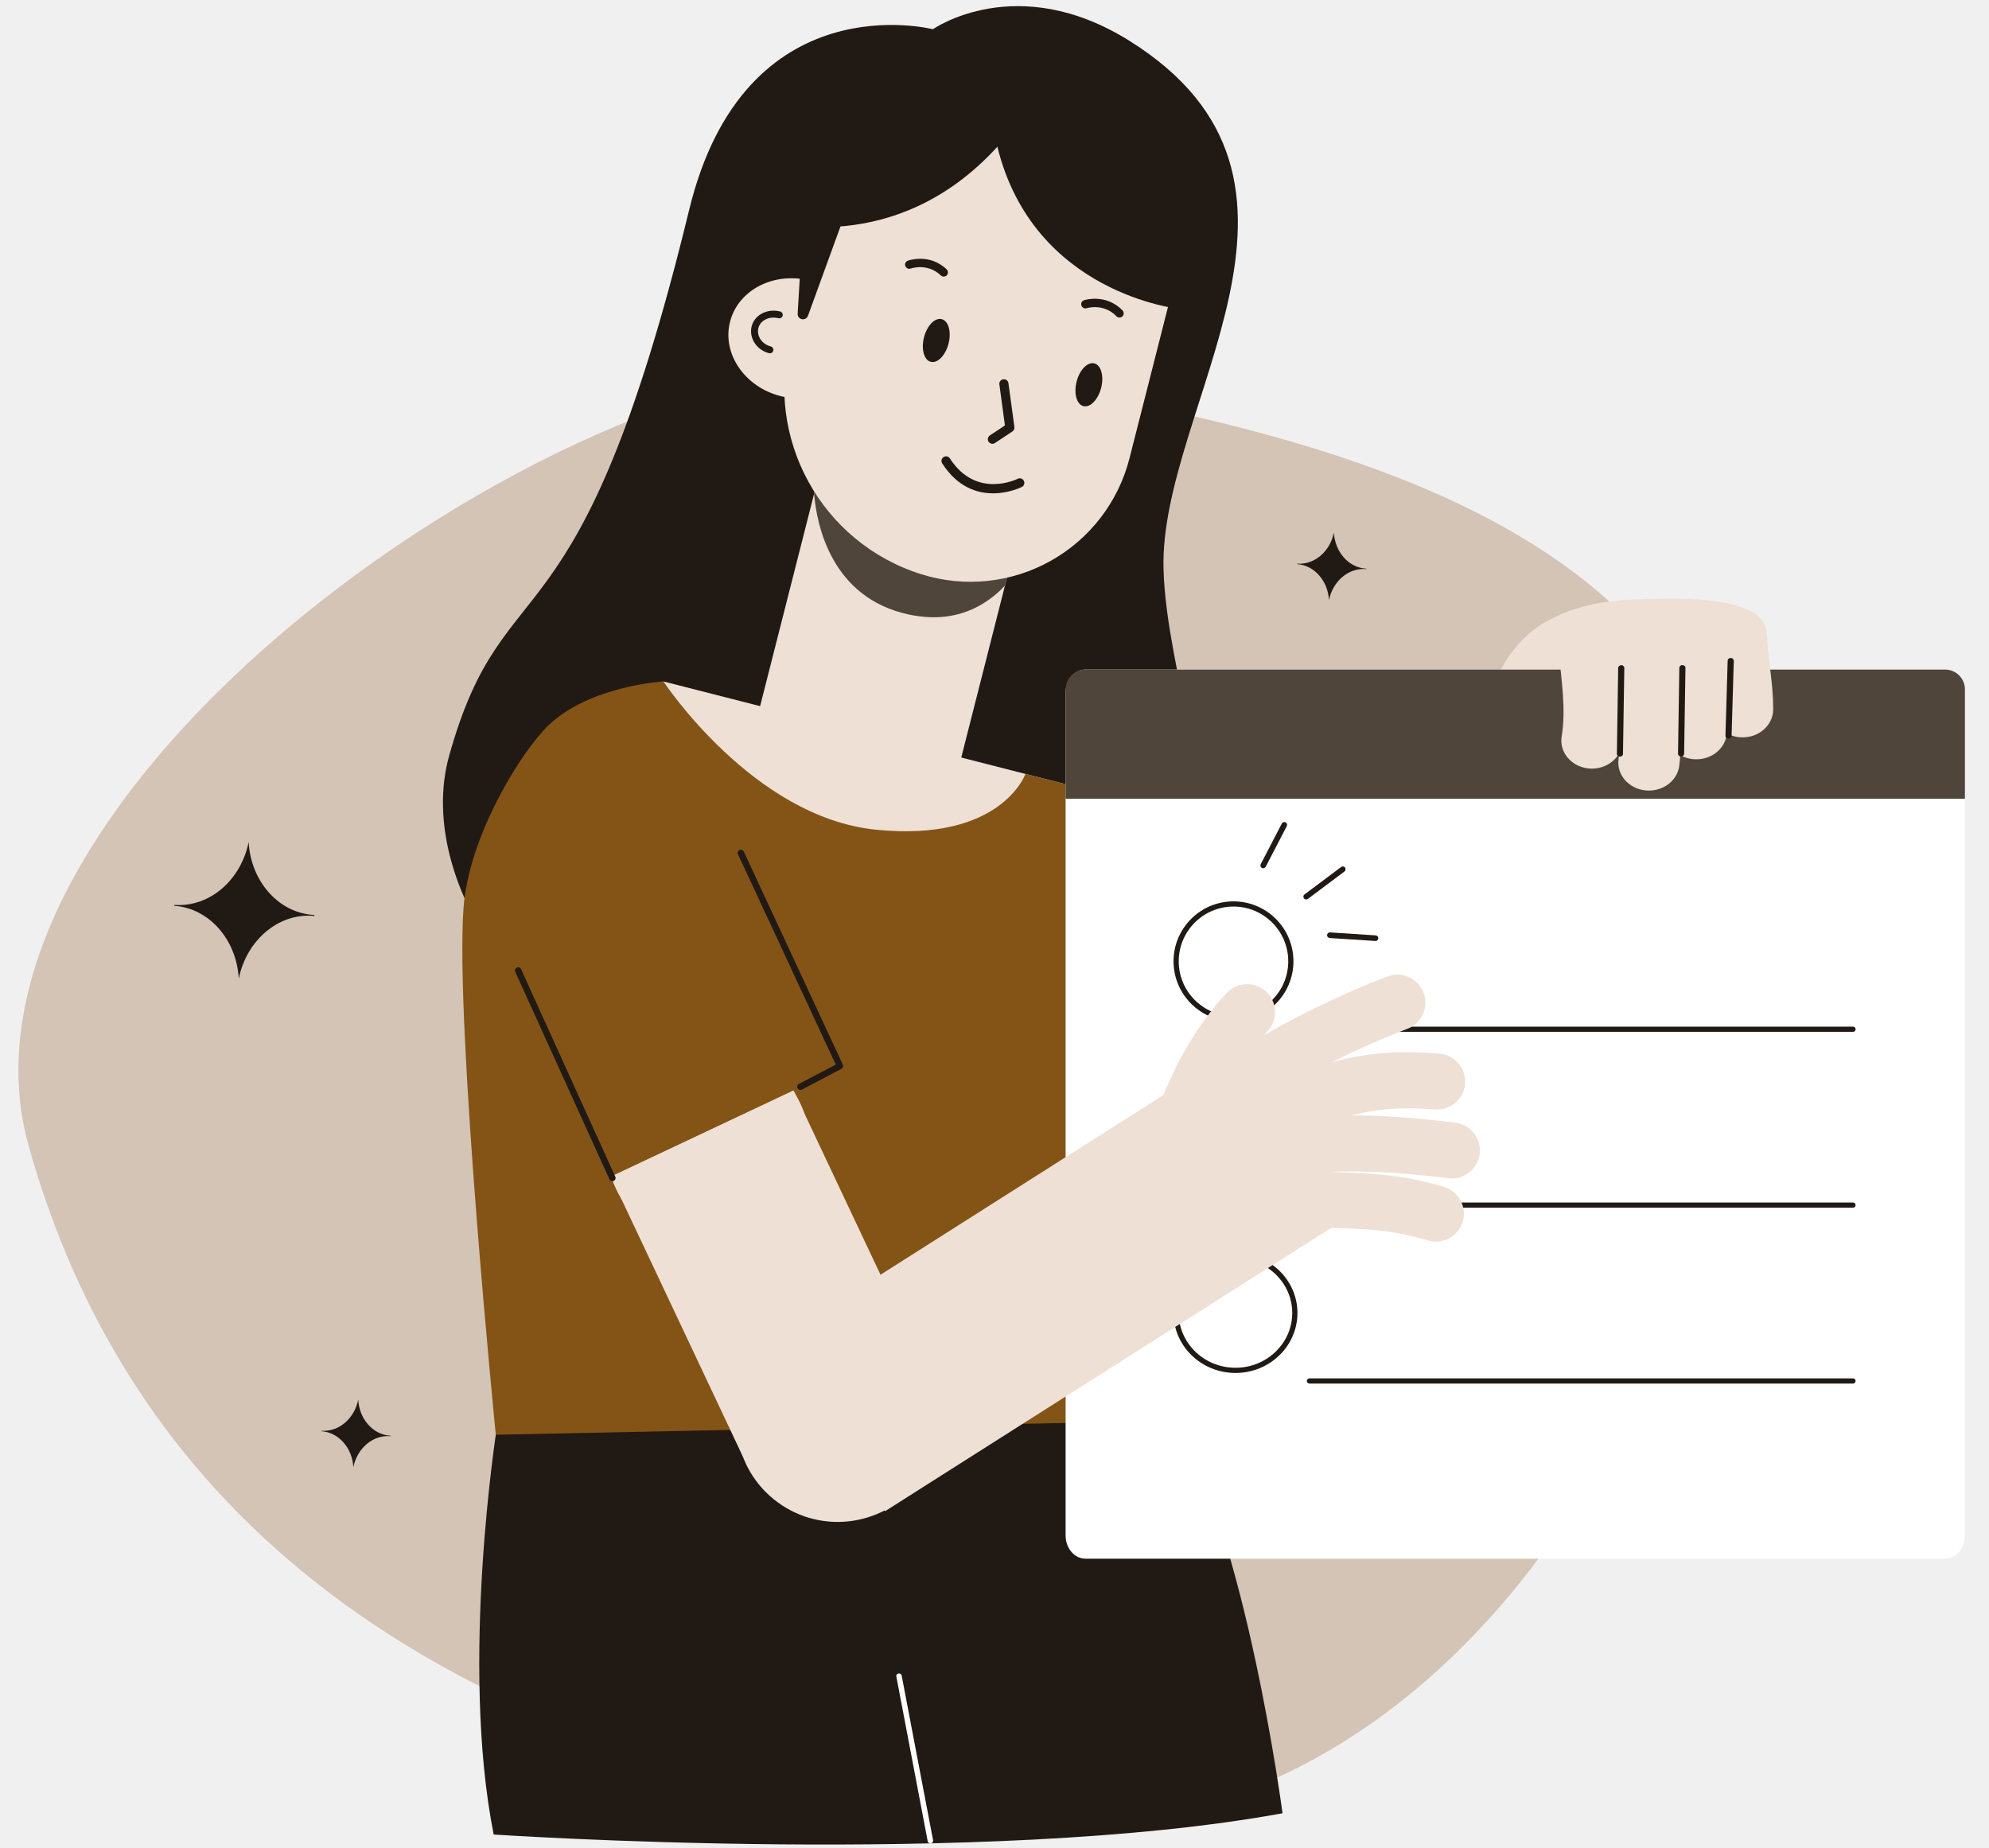
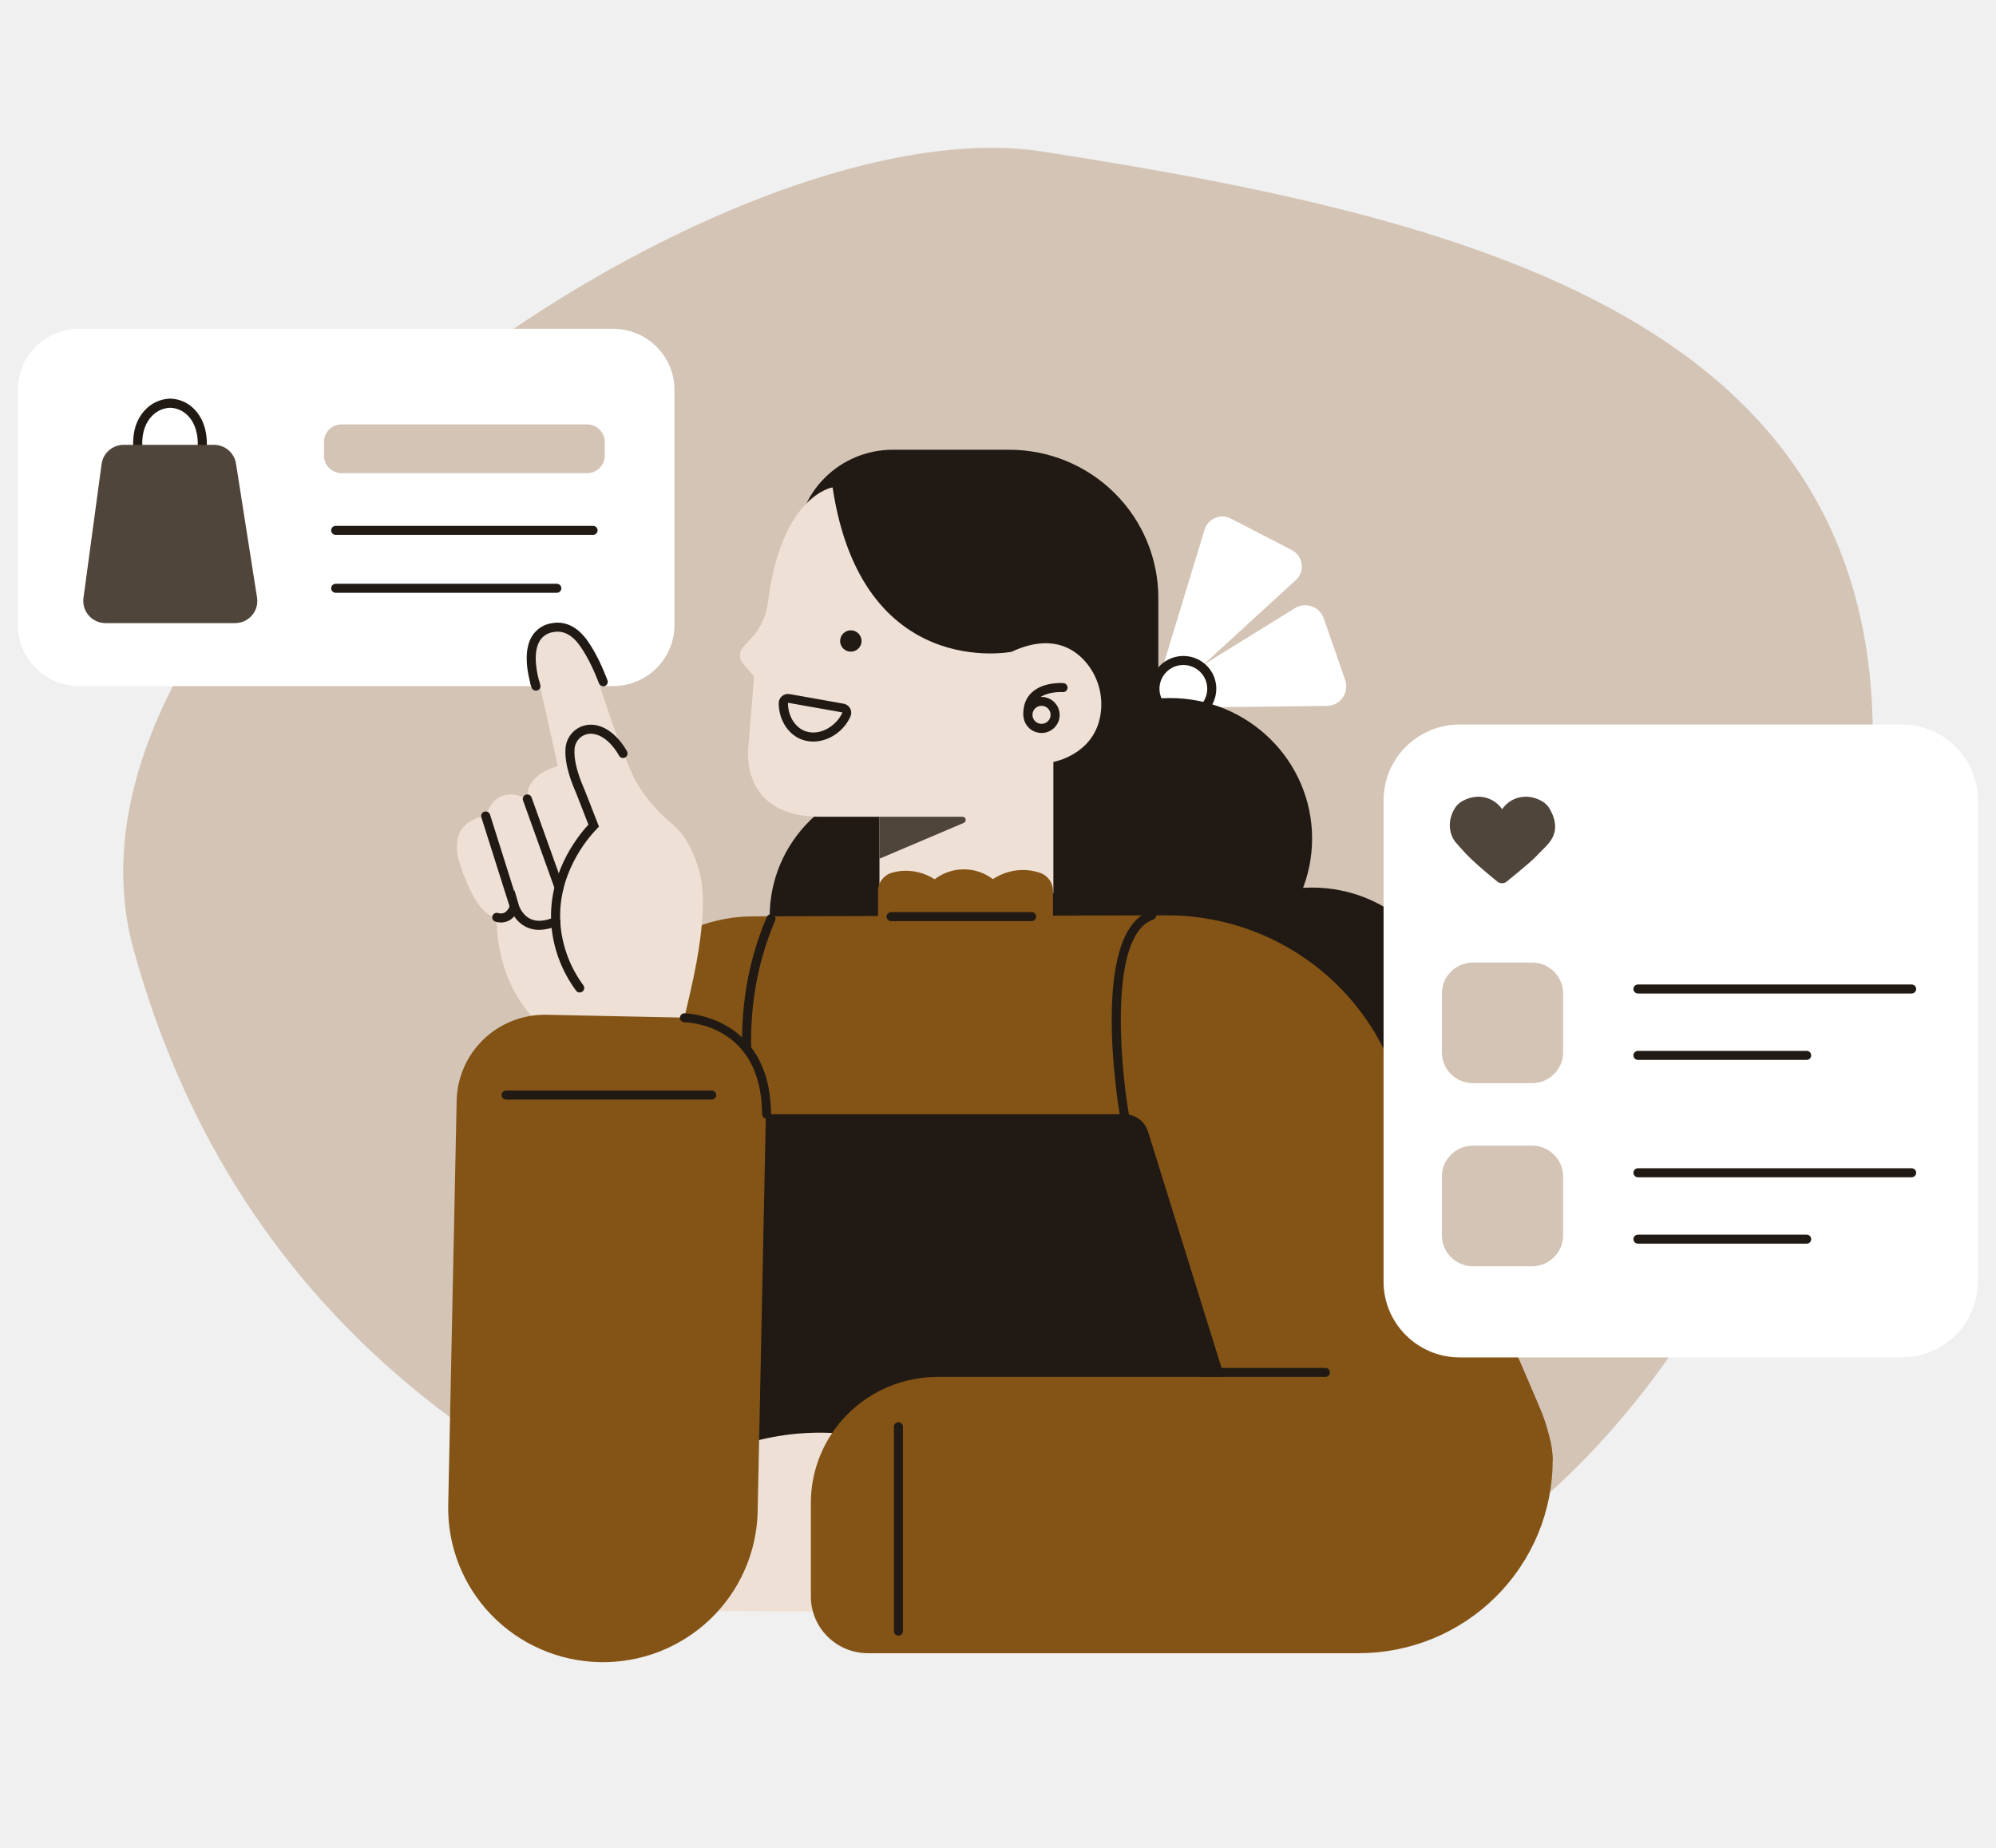
- <svg xmlns="http://www.w3.org/2000/svg" width="324" height="301" viewBox="0 0 324 301" fill="none">
-   <path fill-rule="evenodd" clip-rule="evenodd" d="M151.284 59.84C222.753 70.786 292.257 87.752 284.739 163.751C278.688 224.806 235.704 309.851 151.284 296.83C55.465 282.048 18.162 234.687 4.685 186.748C-11.956 127.58 98.859 51.818 151.284 59.84Z" fill="#D4C4B5" />
-   <path fill-rule="evenodd" clip-rule="evenodd" d="M28.398 147.567C28.398 147.513 28.398 147.468 28.404 147.417H28.411C34.146 147.834 39.246 143.373 40.502 137.188C40.861 143.49 45.261 148.635 50.991 149.049C51.069 149.057 51.146 149.065 51.219 149.065C51.212 149.116 51.212 149.169 51.204 149.22C51.133 149.212 51.057 149.207 50.983 149.2C45.248 148.785 40.151 153.241 38.895 159.426C38.536 153.126 34.134 147.984 28.404 147.567C28.398 147.567 28.398 147.567 28.398 147.567Z" fill="#211A14" />
-   <path fill-rule="evenodd" clip-rule="evenodd" d="M52.373 233.161C52.373 233.135 52.373 233.11 52.378 233.087C55.211 233.29 57.732 231.09 58.355 228.033C58.53 231.146 60.708 233.69 63.538 233.893C63.576 233.896 63.609 233.898 63.65 233.901C63.65 233.926 63.642 233.951 63.642 233.977C63.604 233.972 63.564 233.969 63.533 233.967C60.7 233.763 58.179 235.963 57.561 239.018C57.378 235.907 55.204 233.364 52.378 233.161C52.373 233.161 52.373 233.161 52.373 233.161Z" fill="#211A14" />
-   <path fill-rule="evenodd" clip-rule="evenodd" d="M211.301 91.9C211.301 91.875 211.301 91.847 211.301 91.829H211.308C214.139 92.03 216.66 89.83 217.285 86.775C217.461 89.888 219.635 92.427 222.468 92.635C222.501 92.635 222.54 92.643 222.578 92.643C222.573 92.668 222.573 92.694 222.573 92.719C222.532 92.714 222.494 92.714 222.461 92.706C219.63 92.505 217.11 94.705 216.484 97.76C216.309 94.647 214.134 92.109 211.301 91.9Z" fill="#211A14" />
-   <path fill-rule="evenodd" clip-rule="evenodd" d="M73.153 123.17C67.451 143.641 86.534 173.718 120.84 179.901C149.15 185 178.624 179.85 191.203 148.341C199.334 127.982 190.064 110.637 189.535 92.727C188.767 66.266 220.632 29.538 183.955 6.633C165.582 -4.84 151.968 4.764 151.968 4.764C151.968 4.764 121.334 -3.133 112.264 34.18C94.23 108.345 82.223 90.578 73.153 123.17Z" fill="#211A14" />
-   <path fill-rule="evenodd" clip-rule="evenodd" d="M166.038 86.219C168.337 77.177 162.866 67.963 153.817 65.666C144.773 63.359 135.561 68.835 133.262 77.887L123.45 116.489C121.146 125.533 126.622 134.745 135.666 137.044C144.715 139.343 153.922 133.867 156.226 124.823L166.038 86.219Z" fill="#EEE0D5" />
-   <path fill-rule="evenodd" clip-rule="evenodd" d="M173.383 127.703L108.055 111.012L102.916 130.477L168.442 147.138L173.383 127.703Z" fill="#EEE0D5" />
-   <path fill-rule="evenodd" clip-rule="evenodd" d="M80.934 232.587C80.934 232.587 74.848 270.944 80.42 298.865C80.42 298.865 160.641 304.272 208.918 295.4C208.918 295.4 202.903 249.695 191.197 231.102C182.608 217.451 80.934 232.587 80.934 232.587Z" fill="#211A14" />
-   <path fill-rule="evenodd" clip-rule="evenodd" d="M146.008 273.114C145.962 272.885 146.124 272.665 146.365 272.624C146.601 272.583 146.834 272.735 146.877 272.965L151.994 299.805C152.033 300.035 151.88 300.255 151.637 300.298C151.394 300.339 151.163 300.187 151.118 299.957L146.008 273.114Z" fill="white" />
-   <path fill-rule="evenodd" clip-rule="evenodd" d="M75.497 148.022C76.323 136.244 84.866 122.475 89.358 118.156C96.044 111.737 108.069 111.007 108.069 111.007C108.069 111.007 122.609 133.126 142.655 135.163C163.126 137.241 167.041 126.079 167.041 126.079L172.804 127.542L178.518 129.103C187.216 131.114 195.088 138.594 195.251 140.685L197.822 231.305L80.762 233.738C80.762 233.738 74.136 167.25 75.497 148.022Z" fill="#845416" />
-   <path fill-rule="evenodd" clip-rule="evenodd" d="M250.691 101.969C252.853 100.42 255.991 100.779 257.678 102.758C259.377 104.744 258.987 107.615 256.818 109.157C253.784 111.326 252.444 114.541 251.859 117.959C251.434 120.446 248.888 122.153 246.174 121.764C243.453 121.377 241.589 119.04 242.013 116.555C242.995 110.817 245.594 105.609 250.691 101.969Z" fill="#EEE0D5" />
-   <path fill-rule="evenodd" clip-rule="evenodd" d="M320.078 112.854C320.078 110.774 318.631 109.08 316.848 109.08H176.811C175.029 109.08 173.584 110.774 173.584 112.854V250.153C173.584 252.232 175.029 253.926 176.811 253.926H316.848C318.631 253.926 320.078 252.232 320.078 250.153V112.854Z" fill="white" />
-   <path fill-rule="evenodd" clip-rule="evenodd" d="M209.85 156.605C209.85 151.684 205.855 147.688 200.933 147.688C196.011 147.688 192.01 151.684 192.01 156.605C192.01 161.527 196.011 165.528 200.933 165.528C205.854 165.528 209.85 161.528 209.85 156.605ZM210.697 156.605C210.697 151.216 206.322 146.842 200.933 146.842C195.544 146.842 191.164 151.216 191.164 156.605C191.164 161.995 195.544 166.374 200.933 166.374C206.322 166.374 210.697 161.995 210.697 156.605Z" fill="#211A14" />
-   <path fill-rule="evenodd" clip-rule="evenodd" d="M209.85 185.254C209.85 180.332 205.855 176.337 200.933 176.337C196.011 176.337 192.01 180.333 192.01 185.254C192.01 190.176 196.011 194.176 200.933 194.176C205.854 194.176 209.85 190.176 209.85 185.254ZM210.697 185.254C210.697 179.865 206.322 175.49 200.933 175.49C195.544 175.49 191.164 179.865 191.164 185.254C191.164 190.643 195.544 195.023 200.933 195.023C206.322 195.023 210.697 190.643 210.697 185.254Z" fill="#50453A" />
-   <path fill-rule="evenodd" clip-rule="evenodd" d="M210.501 213.902C210.501 209.006 206.386 204.985 201.259 204.985C196.13 204.985 192.01 209.007 192.01 213.902C192.01 218.798 196.131 222.825 201.259 222.825C206.386 222.825 210.501 218.799 210.501 213.902ZM211.348 213.902C211.348 208.513 206.828 204.139 201.259 204.139C195.69 204.139 191.164 208.513 191.164 213.902C191.164 219.291 195.69 223.671 201.259 223.671C206.828 223.671 211.348 219.291 211.348 213.902Z" fill="#211A14" />
-   <path fill-rule="evenodd" clip-rule="evenodd" d="M208.8 134.169C208.921 133.946 209.193 133.855 209.42 133.971C209.643 134.092 209.73 134.365 209.61 134.588L206.181 141.203C206.059 141.423 205.788 141.511 205.56 141.397C205.337 141.277 205.255 141.005 205.37 140.783L208.8 134.169ZM224.099 152.386C224.349 152.403 224.541 152.623 224.522 152.871C224.509 153.123 224.29 153.312 224.044 153.298L216.604 152.814C216.354 152.794 216.161 152.579 216.176 152.325C216.196 152.075 216.408 151.884 216.659 151.899L224.099 152.386ZM218.463 141.247C218.665 141.093 218.951 141.136 219.101 141.331C219.253 141.541 219.211 141.824 219.011 141.973L213.048 146.442C212.845 146.59 212.56 146.551 212.403 146.351C212.255 146.148 212.292 145.86 212.5 145.713L218.463 141.247Z" fill="#211A14" />
-   <path fill-rule="evenodd" clip-rule="evenodd" d="M212.877 224.974C212.877 224.74 213.066 224.551 213.3 224.551L301.848 224.551C302.082 224.551 302.271 224.74 302.271 224.974C302.271 225.208 302.082 225.397 301.848 225.397L213.3 225.397C213.066 225.397 212.877 225.208 212.877 224.974Z" fill="#211A14" />
-   <path fill-rule="evenodd" clip-rule="evenodd" d="M212.877 196.326C212.877 196.092 213.066 195.902 213.3 195.902L301.848 195.902C302.082 195.902 302.271 196.092 302.271 196.326C302.271 196.559 302.082 196.749 301.848 196.749L213.3 196.749C213.066 196.749 212.877 196.559 212.877 196.326Z" fill="#211A14" />
-   <path fill-rule="evenodd" clip-rule="evenodd" d="M212.877 167.677C212.877 167.443 213.066 167.254 213.3 167.254L301.848 167.254C302.082 167.254 302.271 167.443 302.271 167.677C302.271 167.911 302.082 168.1 301.848 168.1L213.3 168.1C213.066 168.1 212.877 167.911 212.877 167.677Z" fill="#211A14" />
-   <path fill-rule="evenodd" clip-rule="evenodd" d="M320.078 130.123H173.584V112.31C173.584 110.527 175.036 109.08 176.819 109.08H316.848C318.631 109.08 320.078 110.527 320.078 112.31V130.123Z" fill="#50453A" />
-   <path fill-rule="evenodd" clip-rule="evenodd" d="M253.955 106.46C253.739 103.947 255.791 101.747 258.533 101.551C261.272 101.355 263.676 103.23 263.889 105.743C264.334 110.867 265.095 116.206 264.243 121.338C263.826 123.831 261.285 125.542 258.564 125.166C255.85 124.782 253.975 122.457 254.39 119.97C255.128 115.522 254.339 110.893 253.955 106.46Z" fill="#EEE0D5" />
-   <path fill-rule="evenodd" clip-rule="evenodd" d="M263.504 105.678C263.316 103.165 265.394 100.99 268.135 100.82C270.882 100.644 273.258 102.544 273.448 105.06C273.845 110.416 274.188 119.383 273.55 124.727C273.245 127.235 270.791 129.038 268.057 128.766C265.322 128.491 263.341 126.238 263.649 123.738C264.234 118.829 263.87 110.599 263.504 105.678Z" fill="#EEE0D5" />
-   <path fill-rule="evenodd" clip-rule="evenodd" d="M270.258 105.227C269.724 102.76 271.476 100.357 274.172 99.868C276.868 99.375 279.498 100.982 280.032 103.449C281.202 108.821 281.647 113.933 281.293 119.409C281.131 121.921 278.775 123.842 276.034 123.691C273.287 123.549 271.189 121.395 271.352 118.874C271.644 114.2 271.26 109.823 270.258 105.227Z" fill="#EEE0D5" />
-   <path fill-rule="evenodd" clip-rule="evenodd" d="M277.882 103.742C277.79 101.225 279.939 99.114 282.694 99.022C285.44 98.938 287.745 100.912 287.844 103.425C288.019 107.944 288.851 111.054 288.846 115.574C288.838 118.087 286.6 120.132 283.851 120.124C281.104 120.119 278.879 118.074 278.879 115.554C278.891 111.159 278.05 108.132 277.882 103.742Z" fill="#EEE0D5" />
-   <path fill-rule="evenodd" clip-rule="evenodd" d="M122.65 222.287C127.678 214.662 137.945 212.554 145.57 217.582C153.192 222.608 155.303 232.88 150.275 240.502C145.25 248.13 134.982 250.236 127.357 245.21C119.728 240.182 117.624 229.912 122.65 222.287Z" fill="#EEE0D5" />
-   <path fill-rule="evenodd" clip-rule="evenodd" d="M108.299 171.765C116.562 167.869 126.425 171.411 130.326 179.672C134.217 187.93 130.677 197.801 122.414 201.697C114.158 205.593 104.288 202.051 100.394 193.79C96.495 185.532 100.035 175.661 108.299 171.765Z" fill="#EEE0D5" />
-   <path fill-rule="evenodd" clip-rule="evenodd" d="M116.192 136.869L75.453 156.086L93.567 194.49L134.305 175.276L116.192 136.869Z" fill="#845416" />
-   <path fill-rule="evenodd" clip-rule="evenodd" d="M130.632 177.506C130.373 177.638 130.06 177.542 129.922 177.285C129.785 177.03 129.889 176.712 130.144 176.578L136.141 173.434L120.22 139.188C120.098 138.921 120.207 138.616 120.474 138.492C120.736 138.375 121.049 138.487 121.171 138.746L137.298 173.444C137.415 173.699 137.318 173.999 137.072 174.128L130.632 177.506Z" fill="#211A14" />
-   <path fill-rule="evenodd" clip-rule="evenodd" d="M163.708 95.401C160.537 98.768 155.504 101.711 148.042 100.109C135.358 97.392 133.028 85.426 132.611 80.446L133.125 78.422L165.738 87.405L163.708 95.401Z" fill="#50453A" />
-   <path fill-rule="evenodd" clip-rule="evenodd" d="M190.696 48.295C193.75 36.29 186.489 24.075 174.485 21.028L161.026 17.605C155.407 16.17 149.456 17.037 144.469 20C139.489 22.963 135.88 27.785 134.456 33.406C132.607 40.685 130.992 47.038 130.992 47.038C130.992 47.038 130.119 50.235 128.881 54.762C124.369 71.319 133.771 88.474 150.153 93.573C157.152 95.753 164.744 94.959 171.143 91.378C177.544 87.797 182.193 81.749 183.997 74.638C184.165 73.974 187.565 60.622 190.696 48.295Z" fill="#EEE0D5" />
-   <path fill-rule="evenodd" clip-rule="evenodd" d="M153.4 51.994C154.507 52.274 155.003 54.057 154.514 55.977C154.018 57.897 152.731 59.227 151.622 58.947C150.524 58.668 150.028 56.877 150.516 54.954C151.004 53.042 152.302 51.707 153.4 51.994Z" fill="#211A14" />
-   <path fill-rule="evenodd" clip-rule="evenodd" d="M178.258 59.201C179.367 59.483 179.86 61.274 179.372 63.194C178.878 65.114 177.589 66.442 176.48 66.162C175.381 65.875 174.885 64.092 175.374 62.172C175.862 60.252 177.159 58.922 178.258 59.201Z" fill="#211A14" />
-   <path fill-rule="evenodd" clip-rule="evenodd" d="M131.935 45.712C137.8 47.202 141.492 52.627 140.17 57.823C138.85 63.011 133.016 66.02 127.156 64.529C121.288 63.032 117.598 57.607 118.918 52.418C120.241 47.23 126.075 44.221 131.935 45.712Z" fill="#EEE0D5" />
-   <path fill-rule="evenodd" clip-rule="evenodd" d="M126.804 51.846C127.11 51.917 127.415 51.734 127.494 51.434C127.573 51.136 127.389 50.823 127.084 50.744C124.973 50.21 122.911 51.312 122.44 53.148C121.98 54.984 123.17 57.001 125.281 57.543C125.579 57.614 125.891 57.431 125.963 57.131C126.041 56.825 125.858 56.52 125.561 56.441C124.096 56.07 123.216 54.704 123.541 53.428C123.867 52.151 125.34 51.474 126.804 51.846Z" fill="#211A14" />
-   <path fill-rule="evenodd" clip-rule="evenodd" d="M162.794 62.628C162.735 62.218 163.023 61.84 163.432 61.789C163.842 61.73 164.221 62.023 164.271 62.427L165.243 69.569C165.281 69.856 165.151 70.136 164.917 70.291L162.072 72.173C161.733 72.402 161.265 72.31 161.036 71.965C160.81 71.619 160.907 71.158 161.253 70.929L163.699 69.309L162.794 62.628Z" fill="#211A14" />
-   <path fill-rule="evenodd" clip-rule="evenodd" d="M148.354 43.747C148.003 43.877 147.606 43.696 147.477 43.342C147.344 42.986 147.527 42.595 147.886 42.465C147.886 42.465 151.383 41.175 154.209 43.884C154.476 44.144 154.488 44.581 154.227 44.853C153.959 45.128 153.53 45.133 153.258 44.873C151.063 42.77 148.354 43.747 148.354 43.747Z" fill="#211A14" />
-   <path fill-rule="evenodd" clip-rule="evenodd" d="M177.015 50.208C176.658 50.32 176.274 50.124 176.155 49.766C176.038 49.402 176.234 49.018 176.6 48.901C176.6 48.901 180.14 47.754 182.857 50.572C183.116 50.846 183.111 51.284 182.836 51.543C182.561 51.803 182.127 51.798 181.867 51.523C179.764 49.336 177.015 50.208 177.015 50.208Z" fill="#211A14" />
-   <path fill-rule="evenodd" clip-rule="evenodd" d="M165.777 77.997C166.141 77.814 166.596 77.959 166.779 78.323C166.967 78.694 166.825 79.144 166.454 79.332C166.454 79.332 158.549 83.381 153.478 75.489C153.256 75.146 153.353 74.683 153.706 74.462C154.05 74.233 154.513 74.337 154.734 74.683C159.058 81.408 165.777 77.997 165.777 77.997Z" fill="#211A14" />
-   <path fill-rule="evenodd" clip-rule="evenodd" d="M165.758 10.961C172.549 11.287 210.365 12.955 192.186 50.334C192.186 50.334 168.388 47.956 162.478 23.932L162.511 23.749L162.452 23.925C145.776 42.208 125.574 35.99 125.574 35.99C127.461 -5.542 159.639 8.001 165.758 10.961Z" fill="#211A14" />
-   <path fill-rule="evenodd" clip-rule="evenodd" d="M130.912 34.793L136.942 36.8L131.614 51.449C131.466 51.851 131.049 52.085 130.624 52.001C130.202 51.909 129.91 51.533 129.935 51.096L130.912 34.793Z" fill="#211A14" />
-   <path fill-rule="evenodd" clip-rule="evenodd" d="M247.373 105.325C247.373 105.325 251.28 98.364 265.616 97.688C278.155 97.095 287.506 97.881 287.773 103.461C288.013 108.606 250.725 111.373 247.373 105.325Z" fill="#EEE0D5" />
-   <path fill-rule="evenodd" clip-rule="evenodd" d="M263.596 108.81C263.596 108.555 263.825 108.359 264.097 108.359C264.372 108.359 264.593 108.568 264.593 108.822L264.377 122.821C264.372 123.07 264.151 123.271 263.871 123.271C263.596 123.263 263.383 123.055 263.383 122.808L263.596 108.81Z" fill="#211A14" />
-   <path fill-rule="evenodd" clip-rule="evenodd" d="M273.557 108.796C273.557 108.542 273.786 108.341 274.058 108.346C274.333 108.346 274.559 108.554 274.554 108.809L274.338 122.802C274.333 123.054 274.112 123.257 273.832 123.257C273.557 123.25 273.344 123.041 273.344 122.787L273.557 108.796Z" fill="#211A14" />
-   <path fill-rule="evenodd" clip-rule="evenodd" d="M281.429 107.63C281.437 107.376 281.663 107.18 281.938 107.188C282.217 107.193 282.431 107.401 282.426 107.656L282.067 119.884C282.06 120.131 281.833 120.332 281.559 120.326C281.279 120.319 281.065 120.11 281.07 119.856L281.429 107.63Z" fill="#211A14" />
-   <path fill-rule="evenodd" clip-rule="evenodd" d="M129.277 177.664L99.51 191.708L120.991 237.251L150.762 223.207L129.277 177.664Z" fill="#EEE0D5" />
-   <path fill-rule="evenodd" clip-rule="evenodd" d="M207.778 186.908C205.565 188.099 202.79 187.267 201.6 185.052C200.407 182.837 201.236 180.069 203.456 178.877C214.367 173.004 221.939 170.654 234.467 171.646C236.972 171.847 238.849 174.047 238.653 176.555C238.452 179.065 236.25 180.937 233.745 180.736C223.248 179.907 216.921 181.985 207.778 186.908Z" fill="#EEE0D5" />
-   <path fill-rule="evenodd" clip-rule="evenodd" d="M201.94 181.925C199.89 183.38 197.036 182.894 195.584 180.842C194.127 178.79 194.615 175.941 196.665 174.484C205.137 168.482 216.322 162.772 226.01 159.079C228.362 158.186 230.997 159.369 231.897 161.719C232.788 164.069 231.61 166.706 229.252 167.604C220.236 171.038 209.824 176.335 201.94 181.925Z" fill="#EEE0D5" />
-   <path fill-rule="evenodd" clip-rule="evenodd" d="M211.646 199.837C209.133 199.699 207.206 197.548 207.343 195.035C207.48 192.522 209.634 190.594 212.147 190.732C221.107 191.225 226.555 190.767 235.202 193.346C237.611 194.066 238.984 196.609 238.269 199.018C237.547 201.431 235.006 202.802 232.598 202.085C224.747 199.742 219.777 200.284 211.646 199.837Z" fill="#EEE0D5" />
-   <path fill-rule="evenodd" clip-rule="evenodd" d="M199.802 161.791C201.516 159.947 204.406 159.838 206.25 161.55C208.091 163.259 208.203 166.148 206.489 167.994C202.193 172.633 199.151 178.285 197.068 184.244C196.234 186.619 193.63 187.87 191.254 187.039C188.879 186.205 187.627 183.603 188.462 181.225C190.962 174.088 194.652 167.351 199.802 161.791Z" fill="#EEE0D5" />
-   <path fill-rule="evenodd" clip-rule="evenodd" d="M126.518 218.415L144.168 246.198L217.148 199.838L199.498 172.053L126.518 218.415Z" fill="#EEE0D5" />
-   <path fill-rule="evenodd" clip-rule="evenodd" d="M210.395 191.417C207.895 191.714 205.624 189.929 205.324 187.431C205.024 184.934 206.814 182.66 209.309 182.36C218.979 181.205 227.474 181.742 237.047 182.892C239.547 183.187 241.329 185.458 241.037 187.955C240.737 190.455 238.466 192.241 235.966 191.946C227.135 190.888 219.309 190.348 210.395 191.417Z" fill="#EEE0D5" />
-   <path fill-rule="evenodd" clip-rule="evenodd" d="M83.93 158.32C83.813 158.055 83.93 157.748 84.19 157.628C84.457 157.506 84.764 157.626 84.881 157.887L100.228 191.693C100.35 191.955 100.228 192.268 99.966 192.385C99.706 192.504 99.394 192.39 99.276 192.128L83.93 158.32Z" fill="#211A14" />
+ <svg xmlns="http://www.w3.org/2000/svg" width="324" height="300" viewBox="0 0 324 300" fill="none">
+   <path fill-rule="evenodd" clip-rule="evenodd" d="M169.178 24.6C241.078 35.779 311.001 53.107 303.437 130.724C297.35 193.079 254.107 279.936 169.178 266.637C72.781 251.54 35.254 203.17 21.695 154.211C4.954 93.783 116.437 16.408 169.178 24.6Z" fill="#D4C4B5" />
+   <path d="M186.361 116.138L195.535 85.976C195.663 85.555 195.882 85.167 196.178 84.84C196.474 84.513 196.838 84.255 197.246 84.085C197.653 83.914 198.094 83.835 198.535 83.853C198.977 83.871 199.409 83.986 199.801 84.19L209.703 89.313C210.131 89.535 210.499 89.856 210.776 90.249C211.053 90.642 211.231 91.096 211.295 91.572C211.358 92.048 211.306 92.532 211.141 92.984C210.977 93.435 210.705 93.841 210.35 94.166L186.361 116.138Z" fill="white" />
+   <path d="M184.01 114.956L210.184 98.744C210.59 98.493 211.048 98.335 211.524 98.284C211.999 98.233 212.481 98.289 212.932 98.448C213.383 98.606 213.792 98.864 214.13 99.202C214.467 99.54 214.724 99.949 214.881 100.398L218.353 110.4C218.518 110.875 218.567 111.382 218.496 111.879C218.426 112.377 218.237 112.851 217.947 113.261C217.656 113.672 217.272 114.009 216.825 114.243C216.378 114.477 215.882 114.602 215.377 114.609L184.01 114.956Z" fill="white" />
+   <path d="M147.001 170.768C159.187 170.768 169.066 160.939 169.066 148.814C169.066 136.689 159.187 126.86 147.001 126.86C134.815 126.86 124.936 136.689 124.936 148.814C124.936 160.939 134.815 170.768 147.001 170.768Z" fill="#211A14" />
+   <path d="M99.513 53.38H12.862C7.357 53.38 2.895 57.82 2.895 63.297V101.467C2.895 106.944 7.357 111.384 12.862 111.384H99.513C105.018 111.384 109.48 106.944 109.48 101.467V63.297C109.48 57.82 105.018 53.38 99.513 53.38Z" fill="white" />
+   <path d="M22.348 72.951C22.156 72.951 21.972 72.876 21.834 72.743C21.697 72.61 21.617 72.428 21.613 72.237C21.543 69.258 22.65 67.48 23.595 66.51C24.638 65.413 26.073 64.769 27.59 64.717H27.63C29.095 64.748 30.488 65.353 31.507 66.4C32.471 67.363 33.614 69.156 33.578 72.226C33.578 72.42 33.5 72.606 33.362 72.744C33.224 72.881 33.037 72.958 32.842 72.958C32.647 72.958 32.46 72.881 32.322 72.744C32.184 72.606 32.106 72.42 32.106 72.226C32.136 69.665 31.231 68.201 30.466 67.451C29.718 66.683 28.7 66.235 27.626 66.199H27.601C26.481 66.249 25.425 66.732 24.658 67.546C23.588 68.644 23.043 70.261 23.091 72.219C23.094 72.315 23.077 72.411 23.042 72.5C23.008 72.59 22.955 72.672 22.889 72.742C22.822 72.812 22.742 72.868 22.654 72.906C22.566 72.945 22.471 72.967 22.374 72.969L22.348 72.951Z" fill="#211A14" />
+   <path d="M38.164 101.162H17.132C16.617 101.162 16.108 101.052 15.639 100.841C15.17 100.629 14.752 100.32 14.412 99.934C14.073 99.548 13.821 99.095 13.672 98.604C13.523 98.114 13.481 97.597 13.549 97.089L16.492 75.337C16.608 74.473 17.035 73.681 17.694 73.108C18.353 72.534 19.199 72.218 20.074 72.219H34.736C35.597 72.219 36.43 72.525 37.085 73.082C37.739 73.638 38.173 74.41 38.307 75.256L41.724 97.012C41.805 97.525 41.774 98.048 41.633 98.547C41.491 99.046 41.243 99.509 40.904 99.903C40.566 100.297 40.146 100.614 39.673 100.832C39.2 101.049 38.685 101.162 38.164 101.162Z" fill="#50453A" />
+   <path d="M95.304 68.9H55.451C53.869 68.9 52.586 70.177 52.586 71.751V73.965C52.586 75.54 53.869 76.816 55.451 76.816H95.304C96.887 76.816 98.169 75.54 98.169 73.965V71.751C98.169 70.177 96.887 68.9 95.304 68.9Z" fill="#D4C4B5" />
+   <path d="M96.268 86.836H54.492C54.296 86.836 54.109 86.759 53.971 86.621C53.833 86.484 53.756 86.298 53.756 86.104C53.756 85.91 53.833 85.724 53.971 85.586C54.109 85.449 54.296 85.372 54.492 85.372H96.268C96.463 85.372 96.65 85.449 96.788 85.586C96.926 85.724 97.004 85.91 97.004 86.104C97.004 86.298 96.926 86.484 96.788 86.621C96.65 86.759 96.463 86.836 96.268 86.836Z" fill="#211A14" />
+   <path d="M90.387 96.24H54.492C54.296 96.24 54.109 96.163 53.971 96.026C53.833 95.889 53.756 95.702 53.756 95.508C53.756 95.314 53.833 95.128 53.971 94.991C54.109 94.853 54.296 94.776 54.492 94.776H90.387C90.582 94.776 90.769 94.853 90.907 94.991C91.045 95.128 91.122 95.314 91.122 95.508C91.122 95.702 91.045 95.889 90.907 96.026C90.769 96.163 90.582 96.24 90.387 96.24Z" fill="#211A14" />
+   <path d="M212.987 189.71C225.728 189.71 236.057 179.499 236.057 166.903C236.057 154.307 225.728 144.097 212.987 144.097C200.246 144.097 189.918 154.307 189.918 166.903C189.918 179.499 200.246 189.71 212.987 189.71Z" fill="#211A14" />
+   <path d="M189.917 158.94C202.658 158.94 212.987 148.729 212.987 136.134C212.987 123.538 202.658 113.327 189.917 113.327C177.176 113.327 166.848 123.538 166.848 136.134C166.848 148.729 177.176 158.94 189.917 158.94Z" fill="#211A14" />
+   <path d="M169.651 132.47H155.63C152.179 132.47 148.761 131.794 145.572 130.479C142.383 129.165 139.486 127.239 137.046 124.81C134.605 122.382 132.67 119.499 131.349 116.326C130.029 113.153 129.349 109.753 129.35 106.319V88.475C129.354 84.373 130.996 80.44 133.913 77.542C136.831 74.643 140.785 73.016 144.908 73.017H163.84C170.255 73.017 176.407 75.552 180.943 80.065C185.479 84.578 188.027 90.699 188.027 97.082V114.22C188.025 116.619 187.549 118.994 186.624 121.209C185.699 123.425 184.345 125.437 182.639 127.132C180.932 128.827 178.907 130.17 176.679 131.086C174.45 132.002 172.062 132.472 169.651 132.47Z" fill="#211A14" />
+   <path d="M135.149 79.129C135.149 79.129 126.829 80.351 124.644 97.859C124.386 99.997 123.458 102.001 121.992 103.586L120.654 105.028C120.316 105.391 120.124 105.864 120.114 106.359C120.104 106.853 120.276 107.334 120.598 107.71L122.412 109.833L121.496 121.031C121.496 121.031 119.657 132.965 133.777 132.595H142.759V144.976H170.989V123.695C170.989 123.695 177.422 122.597 178.592 116.296C178.887 114.72 178.82 113.099 178.396 111.553C177.972 110.007 177.201 108.577 176.142 107.37C174.035 104.995 170.32 102.978 164.203 105.818C164.207 105.818 139.909 110.671 135.149 79.129Z" fill="#EEE0D5" />
+   <path d="M169.066 119C168.484 119 167.915 118.828 167.431 118.506C166.947 118.185 166.57 117.728 166.347 117.193C166.124 116.658 166.066 116.069 166.18 115.501C166.293 114.933 166.573 114.411 166.985 114.002C167.396 113.593 167.921 113.314 168.492 113.201C169.062 113.088 169.654 113.146 170.192 113.367C170.729 113.589 171.189 113.964 171.512 114.446C171.836 114.927 172.008 115.493 172.008 116.072C172.008 116.849 171.698 117.593 171.146 118.142C170.594 118.691 169.846 119 169.066 119ZM169.066 114.586C168.775 114.586 168.49 114.672 168.248 114.833C168.006 114.994 167.818 115.223 167.706 115.49C167.595 115.758 167.566 116.052 167.623 116.336C167.679 116.62 167.819 116.881 168.025 117.085C168.231 117.29 168.493 117.429 168.779 117.486C169.064 117.542 169.36 117.513 169.629 117.403C169.897 117.292 170.127 117.104 170.289 116.863C170.451 116.623 170.537 116.34 170.537 116.05C170.537 115.662 170.382 115.29 170.106 115.015C169.83 114.741 169.456 114.586 169.066 114.586Z" fill="#211A14" />
+   <path d="M166.847 116.793C166.656 116.793 166.472 116.719 166.334 116.586C166.197 116.453 166.117 116.273 166.111 116.083C166.06 114.571 166.512 113.349 167.461 112.449C169.344 110.663 172.489 110.89 172.611 110.901C172.806 110.916 172.987 111.007 173.114 111.155C173.241 111.303 173.304 111.495 173.289 111.689C173.274 111.883 173.182 112.064 173.034 112.19C172.885 112.317 172.692 112.379 172.497 112.364C172.471 112.364 169.863 112.181 168.451 113.521C167.814 114.128 167.524 114.952 167.561 116.042C167.564 116.139 167.548 116.235 167.514 116.325C167.48 116.416 167.428 116.498 167.362 116.569C167.296 116.639 167.216 116.696 167.128 116.735C167.039 116.775 166.944 116.797 166.847 116.8V116.793Z" fill="#211A14" />
+   <path d="M138.111 105.796C139.072 105.796 139.851 105.021 139.851 104.065C139.851 103.109 139.072 102.334 138.111 102.334C137.15 102.334 136.371 103.109 136.371 104.065C136.371 105.021 137.15 105.796 138.111 105.796Z" fill="#211A14" />
+   <path d="M132.001 120.394C131.292 120.396 130.59 120.257 129.937 119.984C127.822 119.094 126.403 116.749 126.406 114.15C126.407 113.932 126.456 113.717 126.549 113.52C126.642 113.323 126.778 113.149 126.946 113.009C127.114 112.87 127.311 112.768 127.523 112.713C127.735 112.657 127.956 112.648 128.172 112.687L136.944 114.246C137.168 114.287 137.38 114.378 137.564 114.513C137.748 114.647 137.898 114.821 138.005 115.022C138.111 115.223 138.17 115.445 138.177 115.672C138.185 115.899 138.14 116.124 138.048 116.331C136.922 118.82 134.432 120.394 132.001 120.394ZM127.907 114.11C127.903 114.121 127.903 114.132 127.907 114.143C127.907 116.163 128.963 117.964 130.541 118.63C132.961 119.647 135.749 117.898 136.738 115.702L136.716 115.658L127.94 114.099L127.907 114.11Z" fill="#211A14" />
+   <path d="M142.758 132.598H156.246C156.365 132.599 156.481 132.64 156.573 132.716C156.665 132.791 156.729 132.896 156.753 133.013C156.777 133.129 156.76 133.25 156.706 133.356C156.651 133.461 156.561 133.545 156.452 133.593L142.758 139.412V132.598Z" fill="#50453A" />
+   <path d="M142.527 144.689C142.525 144.022 142.738 143.371 143.135 142.833C143.532 142.296 144.093 141.899 144.734 141.703C145.225 141.555 145.729 141.455 146.239 141.403C148.165 141.225 150.095 141.701 151.715 142.753C153.068 141.71 154.73 141.143 156.442 141.139C158.153 141.135 159.818 141.695 161.176 142.731C162.546 141.816 164.146 141.302 165.795 141.246C166.83 141.217 167.862 141.373 168.841 141.707C169.451 141.919 169.98 142.315 170.353 142.839C170.727 143.364 170.927 143.991 170.926 144.634V151.039H142.527V144.689Z" fill="#845416" />
+   <path d="M252.031 237.076L89.732 236.94L96.927 171.408C97.609 165.198 100.568 159.455 105.238 155.279C109.908 151.103 115.961 148.785 122.24 148.77L189.333 148.602C197.161 148.583 204.816 150.891 211.317 155.23C217.817 159.57 222.866 165.742 225.817 172.956C239.426 204.092 249.273 226.825 250.347 229.522C250.858 230.845 251.267 232.204 251.572 233.588C251.81 234.738 251.964 235.903 252.031 237.076Z" fill="#845416" />
+   <path d="M202.927 236.991H119.734V180.894H182.517C183.375 180.894 184.21 181.167 184.9 181.673C185.59 182.18 186.1 182.893 186.353 183.708L202.927 236.991Z" fill="#211A14" />
+   <path d="M182.506 181.626C182.33 181.629 182.16 181.569 182.025 181.457C181.89 181.346 181.8 181.19 181.77 181.019C181.564 179.807 176.83 151.336 186.706 147.914C186.891 147.85 187.093 147.861 187.269 147.946C187.445 148.03 187.58 148.181 187.644 148.364C187.708 148.548 187.697 148.749 187.612 148.924C187.527 149.099 187.376 149.233 187.192 149.297C179.957 151.8 181.873 172.869 183.223 180.77C183.239 180.865 183.237 180.962 183.215 181.056C183.194 181.15 183.154 181.238 183.098 181.317C183.042 181.395 182.971 181.462 182.889 181.513C182.807 181.565 182.715 181.599 182.62 181.615C182.582 181.622 182.544 181.625 182.506 181.626Z" fill="#211A14" />
+   <path d="M122.652 181.63C122.486 181.63 122.325 181.575 122.195 181.474C122.065 181.373 121.973 181.231 121.935 181.072C120.014 173.192 119.962 164.982 121.784 157.079C122.445 154.265 123.345 151.512 124.477 148.847C124.555 148.675 124.699 148.54 124.877 148.471C125.055 148.402 125.254 148.404 125.431 148.476C125.607 148.549 125.748 148.687 125.824 148.86C125.899 149.033 125.903 149.229 125.834 149.405C124.735 151.994 123.861 154.671 123.219 157.405C121.447 165.092 121.498 173.078 123.369 180.743C123.391 180.835 123.394 180.931 123.378 181.025C123.362 181.119 123.328 181.209 123.277 181.29C123.225 181.37 123.158 181.44 123.08 181.496C123.001 181.551 122.912 181.59 122.818 181.612C122.764 181.625 122.708 181.631 122.652 181.63Z" fill="#211A14" />
+   <path d="M111.057 135.86C110.292 134.876 109.415 133.984 108.442 133.203L108.401 133.166C106.582 131.56 105.002 129.704 103.708 127.655C102.561 125.825 101.869 123.951 100.743 121.068C100.181 119.633 99.784 118.506 99.563 117.877C96.94 110.382 95.219 103.663 92.556 102.697C92.155 102.561 91.739 102.476 91.316 102.444C90.754 102.392 90.188 102.452 89.649 102.621C89.111 102.79 88.612 103.065 88.183 103.429C87.897 103.671 87.65 103.953 87.447 104.267C86.417 105.895 86.928 108.256 87.984 112.907C88.153 113.639 88.304 114.243 88.403 114.645L90.54 124.394C90.54 124.394 85.288 125.576 85.582 129.719C85.582 129.719 80.727 126.857 78.844 132.478C78.844 132.478 72.701 132.972 74.485 139.677C74.485 139.677 76.96 148.65 80.628 148.946C80.628 148.946 79.936 162.948 91.629 169.074L110.755 166.681L112.013 161.257C115.324 146.985 113.83 142.355 113.275 140.643C112.738 138.963 111.993 137.356 111.057 135.86Z" fill="#EEE0D5" />
+   <path d="M94.108 161.136C93.992 161.136 93.877 161.109 93.773 161.057C93.67 161.005 93.58 160.929 93.512 160.836C91.303 157.853 89.932 154.339 89.539 150.655C88.704 142.238 93.537 136.016 95.516 133.876L93.983 129.938C93.832 129.539 93.637 129.03 93.42 128.525C92.202 125.711 91.654 123.347 91.794 121.495C91.834 120.936 91.987 120.391 92.244 119.892C92.501 119.393 92.857 118.951 93.291 118.593C93.716 118.241 94.208 117.978 94.738 117.821C95.268 117.663 95.824 117.615 96.373 117.678C99.706 118.044 101.699 121.836 101.784 121.993C101.828 122.079 101.855 122.172 101.864 122.268C101.872 122.364 101.861 122.46 101.831 122.552C101.802 122.644 101.755 122.729 101.692 122.803C101.63 122.876 101.554 122.937 101.468 122.981C101.382 123.025 101.288 123.052 101.191 123.06C101.095 123.068 100.998 123.058 100.906 123.028C100.813 122.999 100.728 122.952 100.654 122.89C100.58 122.828 100.519 122.752 100.475 122.666C100.475 122.633 98.757 119.413 96.212 119.135C95.858 119.094 95.501 119.124 95.16 119.225C94.819 119.326 94.502 119.494 94.229 119.72C93.948 119.953 93.717 120.24 93.551 120.564C93.385 120.888 93.286 121.242 93.262 121.605C93.14 123.219 93.648 125.352 94.77 127.947C95.001 128.478 95.204 129.012 95.358 129.411L97.227 134.205L96.899 134.542C95.307 136.185 90.179 142.19 91.014 150.505C91.377 153.927 92.646 157.191 94.692 159.965C94.807 160.121 94.855 160.316 94.825 160.508C94.796 160.699 94.691 160.871 94.534 160.986C94.411 161.079 94.262 161.132 94.108 161.136Z" fill="#211A14" />
+   <path d="M135.775 233.416C130.794 233.09 125.795 233.68 121.03 235.158C103.297 240.717 95.43 257.01 93.76 260.699L135.775 260.915V233.416Z" fill="#EEE0D5" />
+   <path d="M136.511 261.65L92.623 261.423L93.087 260.398C95.83 254.353 104.018 239.725 120.809 234.459C125.66 232.954 130.749 232.352 135.819 232.684L136.511 232.728V261.65ZM94.911 259.974L135.04 260.179V234.108C130.375 233.882 125.707 234.478 121.25 235.868C105.909 240.666 97.975 253.617 94.911 259.974Z" fill="#EEE0D5" />
+   <path d="M87.527 150.966C86.809 150.973 86.099 150.817 85.449 150.512C84.641 150.118 83.955 149.512 83.467 148.759C83.215 149.065 82.9 149.315 82.543 149.491C81.868 149.809 81.094 149.855 80.384 149.619C80.294 149.586 80.21 149.535 80.139 149.47C80.068 149.405 80.01 149.327 79.969 149.24C79.928 149.153 79.905 149.059 79.901 148.962C79.897 148.866 79.912 148.77 79.945 148.68C79.978 148.59 80.029 148.507 80.094 148.436C80.159 148.365 80.238 148.308 80.326 148.267C80.413 148.226 80.508 148.203 80.605 148.199C80.701 148.195 80.797 148.21 80.888 148.243C81.224 148.343 81.585 148.318 81.903 148.173C82.126 148.031 82.317 147.846 82.467 147.629C82.617 147.412 82.722 147.168 82.775 146.911L83.511 144.528L84.199 146.922C84.199 146.922 84.688 148.521 86.108 149.187C87.115 149.663 88.395 149.579 89.911 148.942C90 148.9 90.098 148.876 90.197 148.873C90.296 148.869 90.394 148.885 90.487 148.92C90.579 148.956 90.663 149.009 90.735 149.077C90.806 149.146 90.863 149.228 90.901 149.318C90.94 149.409 90.96 149.507 90.96 149.605C90.96 149.704 90.939 149.801 90.9 149.892C90.862 149.982 90.805 150.064 90.733 150.132C90.662 150.2 90.577 150.254 90.485 150.288C89.554 150.709 88.549 150.939 87.527 150.966Z" fill="#211A14" />
+   <path d="M83.478 147.863C83.322 147.862 83.17 147.813 83.045 147.72C82.919 147.628 82.826 147.499 82.779 147.351L78.137 132.691C78.079 132.505 78.097 132.304 78.187 132.132C78.277 131.96 78.433 131.83 78.619 131.772C78.805 131.714 79.007 131.732 79.181 131.821C79.354 131.911 79.484 132.066 79.542 132.251L84.166 146.912C84.195 147.003 84.206 147.1 84.197 147.196C84.189 147.292 84.161 147.385 84.116 147.47C84.072 147.556 84.01 147.631 83.936 147.693C83.862 147.755 83.776 147.801 83.684 147.83C83.617 147.851 83.548 147.862 83.478 147.863Z" fill="#211A14" />
+   <path d="M90.762 144.829C90.61 144.828 90.462 144.782 90.339 144.694C90.215 144.607 90.121 144.484 90.07 144.342L84.903 129.956C84.87 129.866 84.856 129.77 84.86 129.674C84.865 129.577 84.889 129.483 84.93 129.396C84.971 129.309 85.029 129.231 85.101 129.167C85.173 129.102 85.257 129.052 85.347 129.019C85.439 128.987 85.535 128.973 85.632 128.977C85.728 128.982 85.823 129.006 85.91 129.047C85.998 129.088 86.076 129.146 86.141 129.217C86.206 129.288 86.257 129.372 86.289 129.462L91.439 143.852C91.478 143.962 91.49 144.081 91.474 144.197C91.458 144.313 91.414 144.424 91.346 144.52C91.278 144.616 91.187 144.694 91.082 144.747C90.978 144.801 90.861 144.829 90.743 144.829H90.762Z" fill="#211A14" />
+   <path d="M308.696 117.627H236.954C230.124 117.627 224.588 123.135 224.588 129.93V208.073C224.588 214.868 230.124 220.377 236.954 220.377H308.696C315.526 220.377 321.062 214.868 321.062 208.073V129.93C321.062 123.135 315.526 117.627 308.696 117.627Z" fill="white" />
+   <path d="M248.69 156.269H239.094C236.308 156.269 234.051 158.515 234.051 161.286V170.834C234.051 173.605 236.308 175.851 239.094 175.851H248.69C251.475 175.851 253.733 173.605 253.733 170.834V161.286C253.733 158.515 251.475 156.269 248.69 156.269Z" fill="#D4C4B5" />
+   <path d="M248.69 185.995H239.094C236.308 185.995 234.051 188.241 234.051 191.012V200.56C234.051 203.331 236.308 205.578 239.094 205.578H248.69C251.475 205.578 253.733 203.331 253.733 200.56V191.012C253.733 188.241 251.475 185.995 248.69 185.995Z" fill="#D4C4B5" />
+   <path d="M310.307 161.297H265.882C265.687 161.297 265.5 161.22 265.362 161.082C265.224 160.945 265.146 160.759 265.146 160.565C265.146 160.371 265.224 160.185 265.362 160.047C265.5 159.91 265.687 159.833 265.882 159.833H310.307C310.502 159.833 310.689 159.91 310.827 160.047C310.965 160.185 311.043 160.371 311.043 160.565C311.043 160.759 310.965 160.945 310.827 161.082C310.689 161.22 310.502 161.297 310.307 161.297Z" fill="#211A14" />
+   <path d="M293.266 172.074H265.882C265.687 172.074 265.5 171.997 265.362 171.86C265.224 171.723 265.146 171.536 265.146 171.342C265.146 171.148 265.224 170.962 265.362 170.825C265.5 170.687 265.687 170.61 265.882 170.61H293.266C293.461 170.61 293.648 170.687 293.786 170.825C293.924 170.962 294.002 171.148 294.002 171.342C294.002 171.536 293.924 171.723 293.786 171.86C293.648 171.997 293.461 172.074 293.266 172.074Z" fill="#211A14" />
+   <path d="M310.307 191.13H265.882C265.687 191.13 265.5 191.053 265.362 190.915C265.224 190.778 265.146 190.592 265.146 190.398C265.146 190.204 265.224 190.018 265.362 189.88C265.5 189.743 265.687 189.666 265.882 189.666H310.307C310.502 189.666 310.689 189.743 310.827 189.88C310.965 190.018 311.043 190.204 311.043 190.398C311.043 190.592 310.965 190.778 310.827 190.915C310.689 191.053 310.502 191.13 310.307 191.13Z" fill="#211A14" />
+   <path d="M293.266 201.907H265.882C265.687 201.907 265.5 201.83 265.362 201.693C265.224 201.556 265.146 201.369 265.146 201.175C265.146 200.981 265.224 200.795 265.362 200.658C265.5 200.52 265.687 200.443 265.882 200.443H293.266C293.461 200.443 293.648 200.52 293.786 200.658C293.924 200.795 294.002 200.981 294.002 201.175C294.002 201.369 293.924 201.556 293.786 201.693C293.648 201.83 293.461 201.907 293.266 201.907Z" fill="#211A14" />
+   <path d="M251.604 131.398C251.297 130.835 250.837 130.37 250.276 130.055C247.702 128.621 245.105 129.51 243.832 131.373C242.541 129.488 239.893 128.599 237.285 130.11C236.812 130.387 236.417 130.779 236.137 131.248C234.953 133.221 235.185 135.204 236.178 136.617C236.195 136.643 236.215 136.667 236.237 136.69C236.259 136.719 237.524 138.179 238.315 138.977C238.992 139.654 240.662 141.206 243.06 143.131C243.273 143.302 243.538 143.395 243.812 143.395C244.086 143.395 244.351 143.302 244.564 143.131C245.987 141.996 247.139 141.016 248.003 140.269C248.653 139.725 249.267 139.141 249.842 138.52C251.093 137.177 253.815 135.398 251.604 131.398Z" fill="#50453A" />
+   <path d="M220.55 268.398H140.881C139.665 268.398 138.462 268.16 137.338 267.698C136.215 267.235 135.195 266.557 134.335 265.702C133.475 264.847 132.793 263.832 132.328 262.715C131.863 261.597 131.623 260.4 131.623 259.19V243.992C131.624 238.57 133.789 233.37 137.643 229.535C141.497 225.701 146.723 223.547 152.173 223.546H238.433C242.043 223.546 245.504 224.972 248.056 227.512C250.609 230.051 252.042 233.495 252.042 237.086C252.041 241.2 251.225 245.272 249.642 249.072C248.058 252.872 245.738 256.324 242.814 259.231C239.89 262.139 236.418 264.445 232.598 266.018C228.778 267.59 224.684 268.399 220.55 268.398Z" fill="#845416" />
+   <path d="M97.35 269.851C94.052 269.783 90.799 269.069 87.778 267.751C84.757 266.432 82.027 264.534 79.743 262.165C77.46 259.797 75.668 257.004 74.469 253.946C73.27 250.888 72.689 247.625 72.757 244.344L74.129 178.673C74.21 174.902 75.791 171.316 78.528 168.705C81.264 166.094 84.93 164.671 88.721 164.748L110.367 165.198C114.154 165.28 117.754 166.855 120.375 169.576C122.996 172.298 124.424 175.944 124.344 179.712L122.986 245.383C122.918 248.665 122.201 251.901 120.875 254.906C119.55 257.912 117.642 260.628 115.262 262.9C112.881 265.172 110.074 266.956 107.001 268.148C103.927 269.341 100.648 269.92 97.35 269.851Z" fill="#845416" />
+   <path d="M215.149 223.543H195.177C194.982 223.543 194.795 223.466 194.657 223.329C194.519 223.191 194.441 223.005 194.441 222.811C194.441 222.617 194.519 222.431 194.657 222.293C194.795 222.156 194.982 222.079 195.177 222.079H215.149C215.345 222.079 215.532 222.156 215.67 222.293C215.808 222.431 215.885 222.617 215.885 222.811C215.885 223.005 215.808 223.191 215.67 223.329C215.532 223.466 215.345 223.543 215.149 223.543Z" fill="#211A14" />
+   <path d="M192.088 117.14C191.031 117.14 189.997 116.828 189.118 116.244C188.239 115.66 187.553 114.83 187.148 113.858C186.743 112.886 186.637 111.817 186.842 110.785C187.048 109.753 187.556 108.805 188.303 108.06C189.05 107.316 190.001 106.808 191.038 106.602C192.075 106.395 193.15 106.499 194.127 106.9C195.105 107.301 195.941 107.981 196.53 108.855C197.119 109.728 197.434 110.756 197.436 111.808C197.437 112.508 197.3 113.201 197.031 113.847C196.763 114.494 196.369 115.081 195.873 115.577C195.376 116.072 194.786 116.465 194.137 116.733C193.487 117.001 192.791 117.14 192.088 117.14ZM192.088 107.962C191.321 107.962 190.571 108.188 189.933 108.613C189.296 109.037 188.799 109.64 188.506 110.346C188.212 111.051 188.136 111.827 188.287 112.576C188.437 113.324 188.808 114.011 189.351 114.55C189.894 115.089 190.586 115.456 191.339 115.603C192.091 115.751 192.871 115.673 193.58 115.379C194.288 115.086 194.892 114.59 195.317 113.954C195.742 113.318 195.967 112.571 195.965 111.808C195.961 110.787 195.551 109.81 194.825 109.089C194.098 108.368 193.114 107.963 192.088 107.962Z" fill="#211A14" />
+   <path d="M124.445 181.626C124.25 181.626 124.063 181.549 123.925 181.412C123.787 181.275 123.71 181.089 123.71 180.894C123.614 166.289 111.609 165.971 111.105 165.971C110.91 165.971 110.723 165.894 110.585 165.756C110.447 165.619 110.369 165.433 110.369 165.239C110.369 165.045 110.447 164.858 110.585 164.721C110.723 164.584 110.91 164.507 111.105 164.507C111.245 164.507 125.06 164.825 125.166 180.898C125.166 181.092 125.089 181.278 124.951 181.416C124.813 181.553 124.626 181.63 124.431 181.63L124.445 181.626Z" fill="#211A14" />
+   <path d="M167.45 149.546H144.646C144.451 149.546 144.264 149.469 144.126 149.331C143.988 149.194 143.91 149.008 143.91 148.814C143.91 148.62 143.988 148.434 144.126 148.296C144.264 148.159 144.451 148.082 144.646 148.082H167.45C167.645 148.082 167.833 148.159 167.971 148.296C168.109 148.434 168.186 148.62 168.186 148.814C168.186 149.008 168.109 149.194 167.971 149.331C167.833 149.469 167.645 149.546 167.45 149.546Z" fill="#211A14" />
+   <path d="M145.837 265.554C145.642 265.554 145.455 265.477 145.317 265.34C145.179 265.202 145.102 265.016 145.102 264.822V231.623C145.102 231.428 145.179 231.242 145.317 231.105C145.455 230.968 145.642 230.891 145.837 230.891C146.032 230.891 146.219 230.968 146.357 231.105C146.495 231.242 146.573 231.428 146.573 231.623V264.822C146.573 265.016 146.495 265.202 146.357 265.34C146.219 265.477 146.032 265.554 145.837 265.554Z" fill="#211A14" />
+   <path d="M115.526 178.516H82.161C81.966 178.516 81.779 178.438 81.641 178.301C81.503 178.164 81.426 177.978 81.426 177.784C81.426 177.59 81.503 177.403 81.641 177.266C81.779 177.129 81.966 177.052 82.161 177.052H115.526C115.721 177.052 115.908 177.129 116.046 177.266C116.184 177.403 116.262 177.59 116.262 177.784C116.262 177.978 116.184 178.164 116.046 178.301C115.908 178.438 115.721 178.516 115.526 178.516Z" fill="#211A14" />
+   <path d="M98.182 111.379C97.8 111.523 97.374 111.328 97.228 110.946C96.508 109.071 95.522 106.835 94.196 104.932C92.931 103.102 91.485 102.334 89.897 102.608C89.437 102.663 88.995 102.818 88.603 103.062C88.211 103.306 87.877 103.633 87.627 104.021C86.373 106.022 87.208 109.554 87.627 110.974L87.644 111.031C87.665 111.101 87.627 111.174 87.557 111.196L86.496 111.532C86.378 111.569 86.251 111.503 86.215 111.384C85.63 109.378 84.868 105.656 86.38 103.245C86.738 102.681 87.217 102.203 87.781 101.843C88.345 101.483 88.982 101.251 89.646 101.162C91.82 100.796 93.814 101.799 95.41 104.09C96.835 106.135 97.853 108.477 98.609 110.433C98.756 110.812 98.563 111.236 98.182 111.379Z" fill="#211A14" />
+   <path fill-rule="evenodd" clip-rule="evenodd" d="M86.62 110.155C87.01 110.049 87.415 110.265 87.526 110.637L87.704 111.238C87.814 111.61 87.588 111.997 87.198 112.103C86.808 112.209 86.402 111.994 86.292 111.622L86.113 111.02C86.003 110.649 86.23 110.261 86.62 110.155Z" fill="#211A14" />
</svg>
